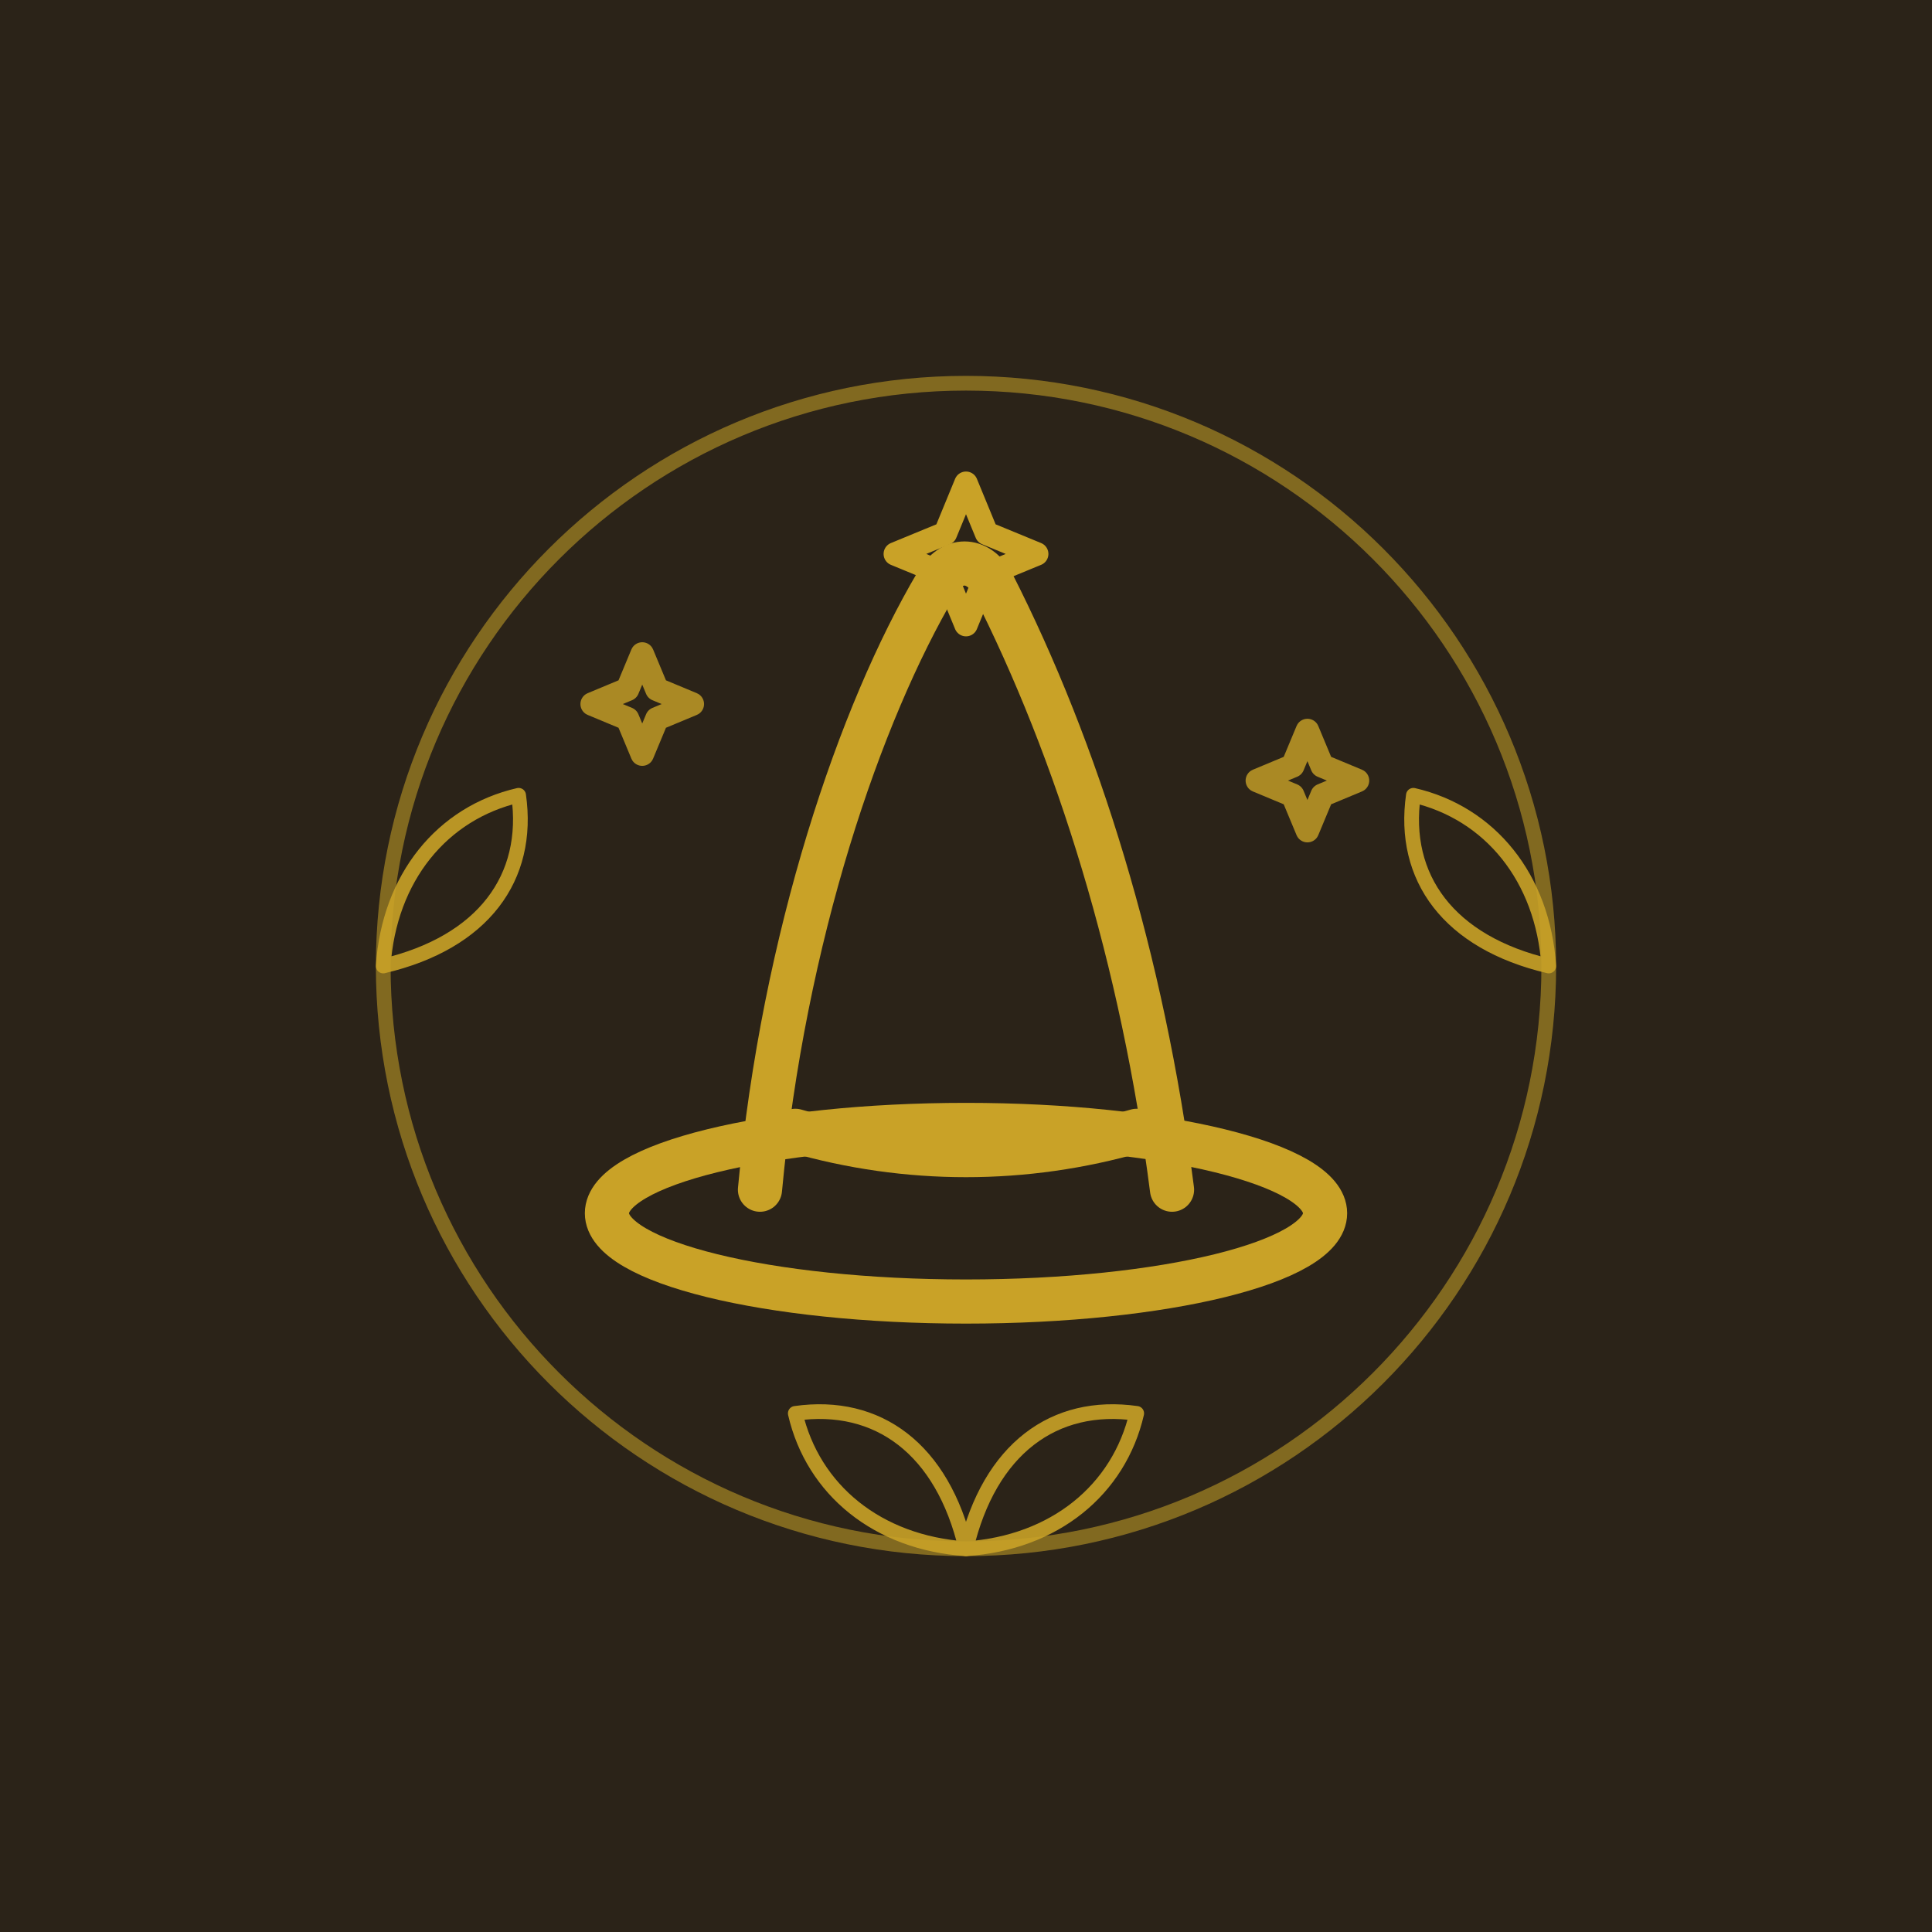
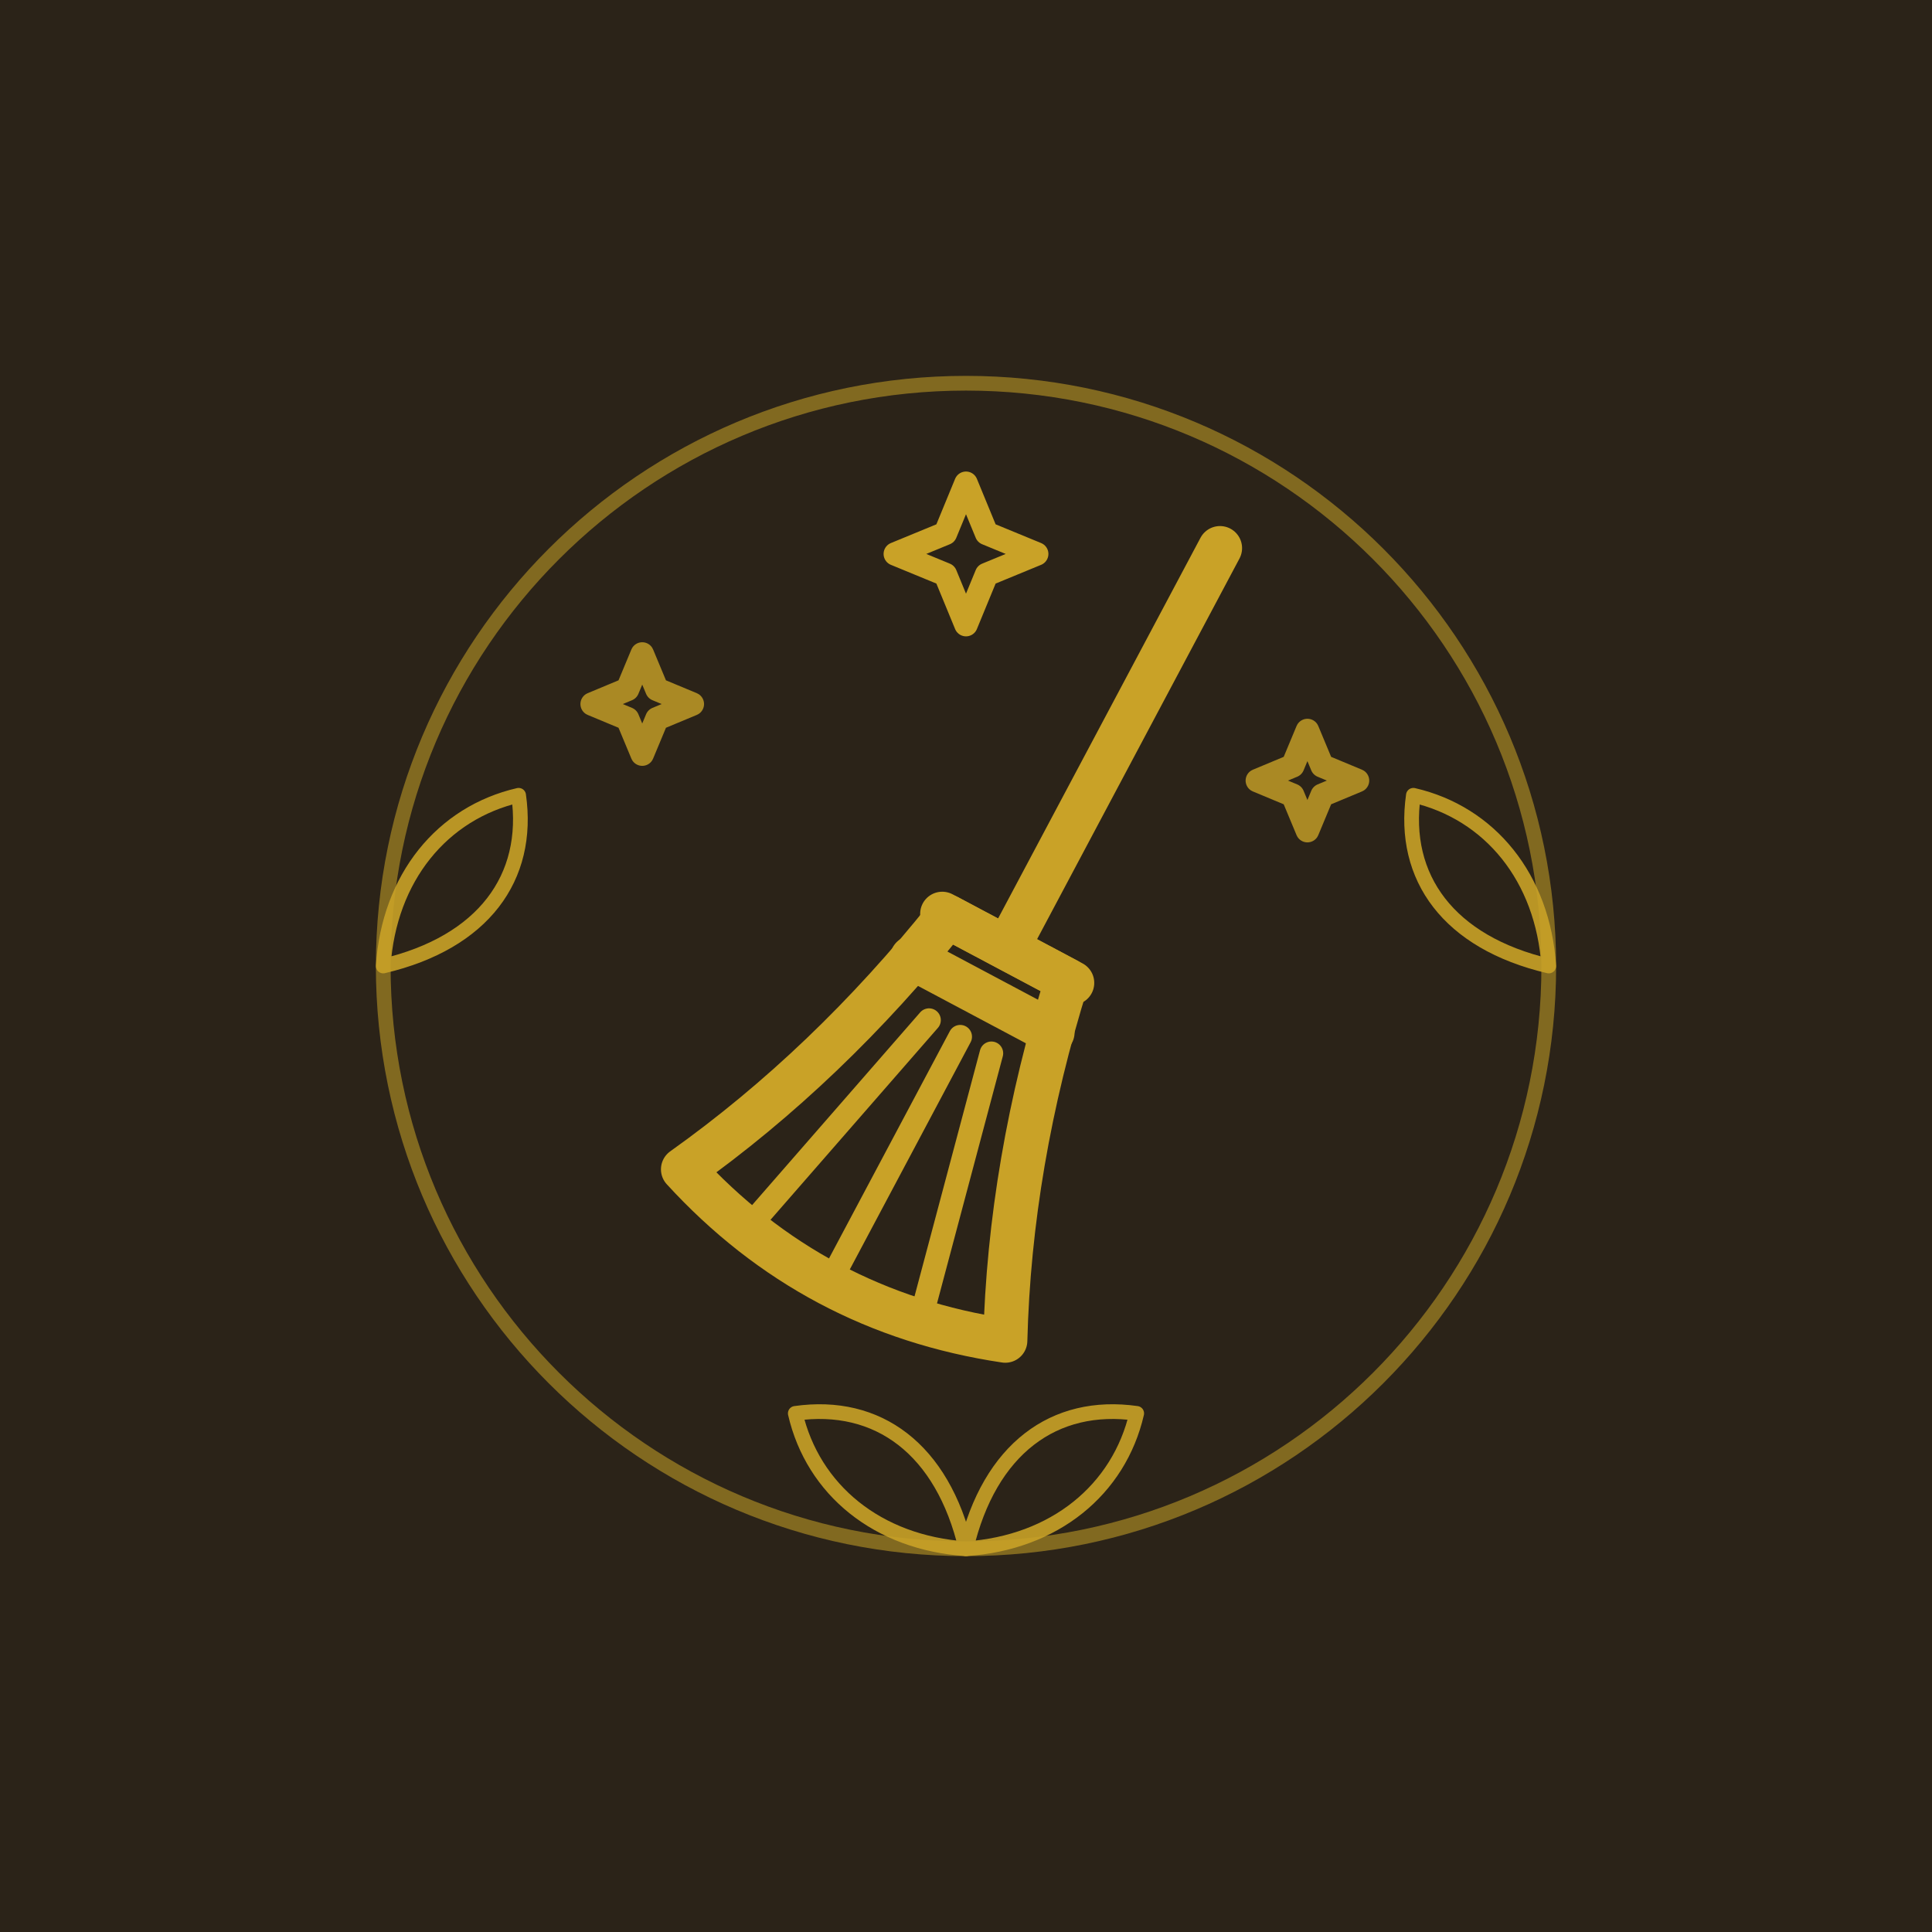
<svg xmlns="http://www.w3.org/2000/svg" viewBox="0 0 512 512" width="512" height="512">
  <rect width="512" height="512" fill="#2B2318" />
  <g transform="translate(256,256) scale(0.78) translate(-256,-256)">
    <g id="motif" fill="none" stroke="#C9A227" stroke-linecap="round" stroke-linejoin="round">
      <circle cx="256" cy="256" r="198" stroke-width="5" opacity=".55" />
      <g stroke-width="5" opacity=".9">
        <path d="M256 454c-30-2-52-20-58-46 28-4 50 12 58 46Z" />
        <path d="M256 454c30-2 52-20 58-46-28-4-50 12-58 46Z" />
        <path d="M58 256c2-30 20-52 46-58 4 28-12 50-46 58Z" />
        <path d="M454 256c-2-30-20-52-46-58-4 28 12 50 46 58Z" />
      </g>
-       <g stroke-width="15">
-         <path d="M186 332c8-86 34-162 60-206 5-9 14-9 19 0 29 57 51 128 61 206" />
-         <ellipse cx="256" cy="340" rx="122" ry="30" />
-         <path d="M198 312c38 11 78 11 116 0" />
+       <g stroke-width="15" transform="translate(14 -6) rotate(28 256 256) translate(0 -10)">
+         <path d="M256 112V262" />
+         <path d="M233 266Q221 330 194 384Q256 406 318 384Q291 330 279 266Z" />
+         <path d="M231 266H281M229 284H283" />
+       </g>
+       <g stroke-width="8" transform="translate(14 -6) rotate(28 256 256) translate(0 -10)">
+         <path d="M244 300L224 386M256 300V394M268 300L288 386" />
      </g>
      <g stroke-width="8">
        <path d="m256 92 7 17 17 7-17 7-7 17-7-17-17-7 17-7Z" />
        <path d="m146 150 5 12 12 5-12 5-5 12-5-12-12-5 12-5Z" opacity=".8" />
        <path d="m372 176 5 12 12 5-12 5-5 12-5-12-12-5 12-5Z" opacity=".8" />
      </g>
    </g>
  </g>
</svg>
